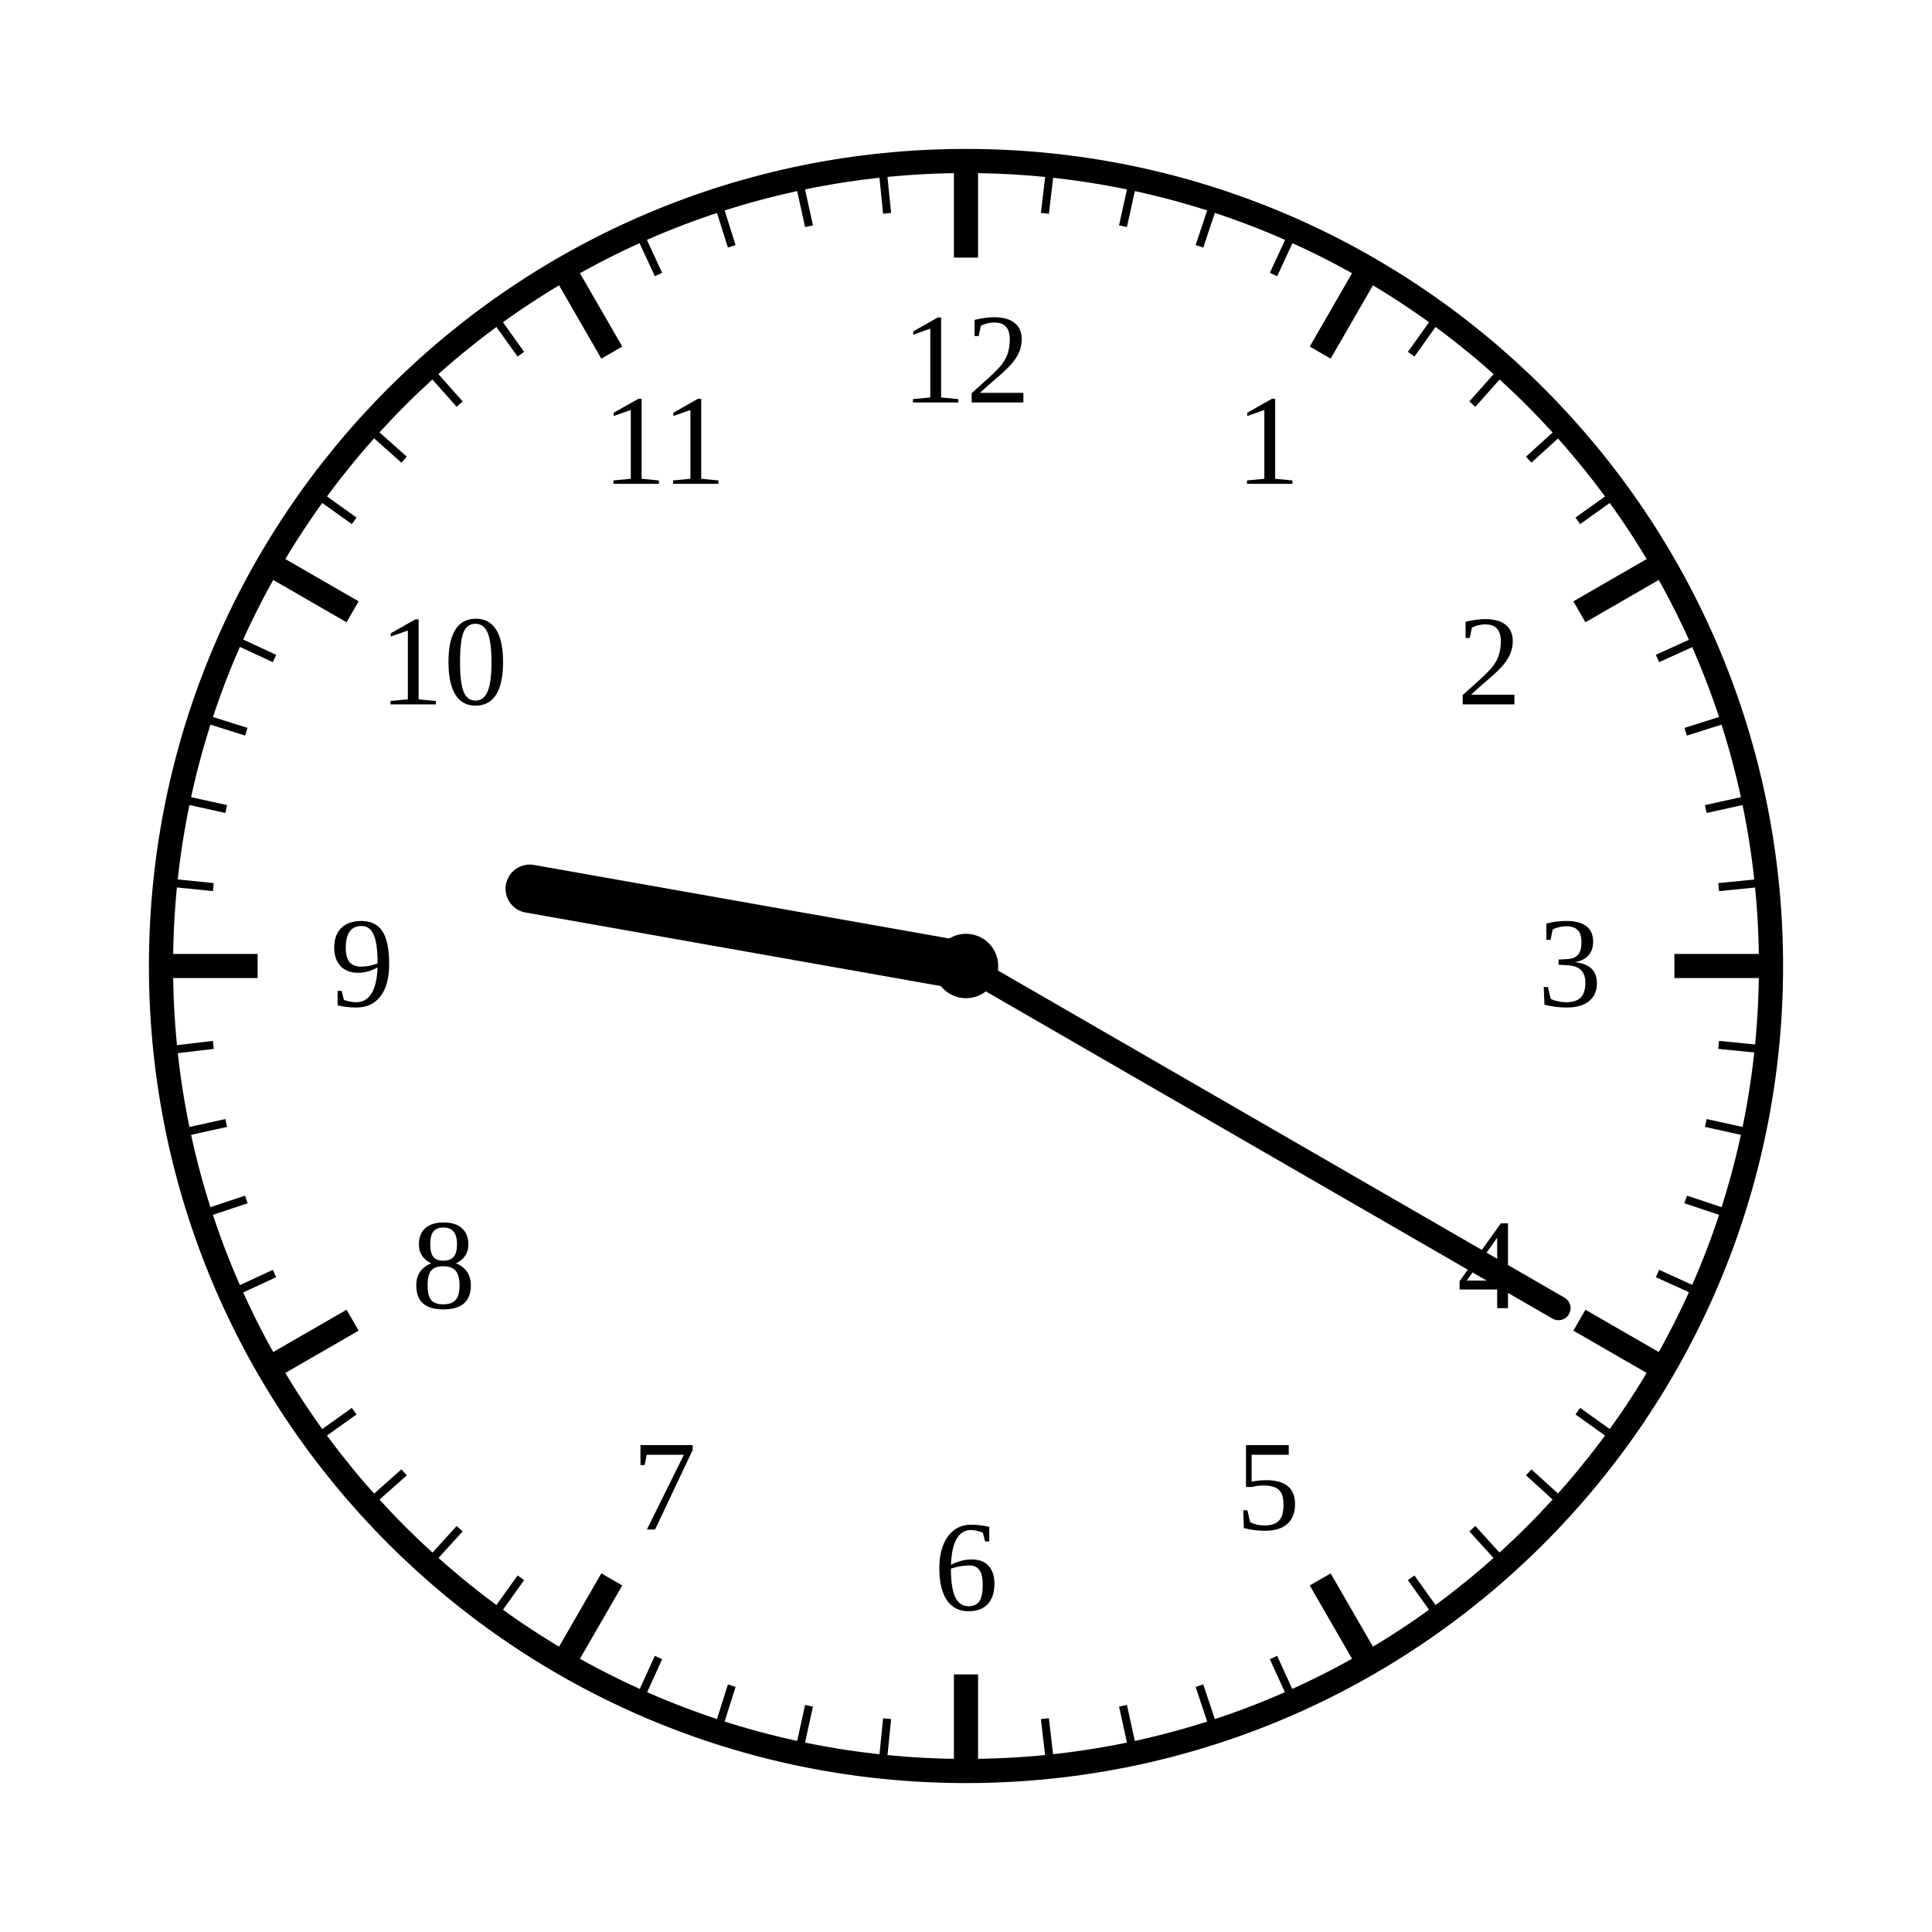
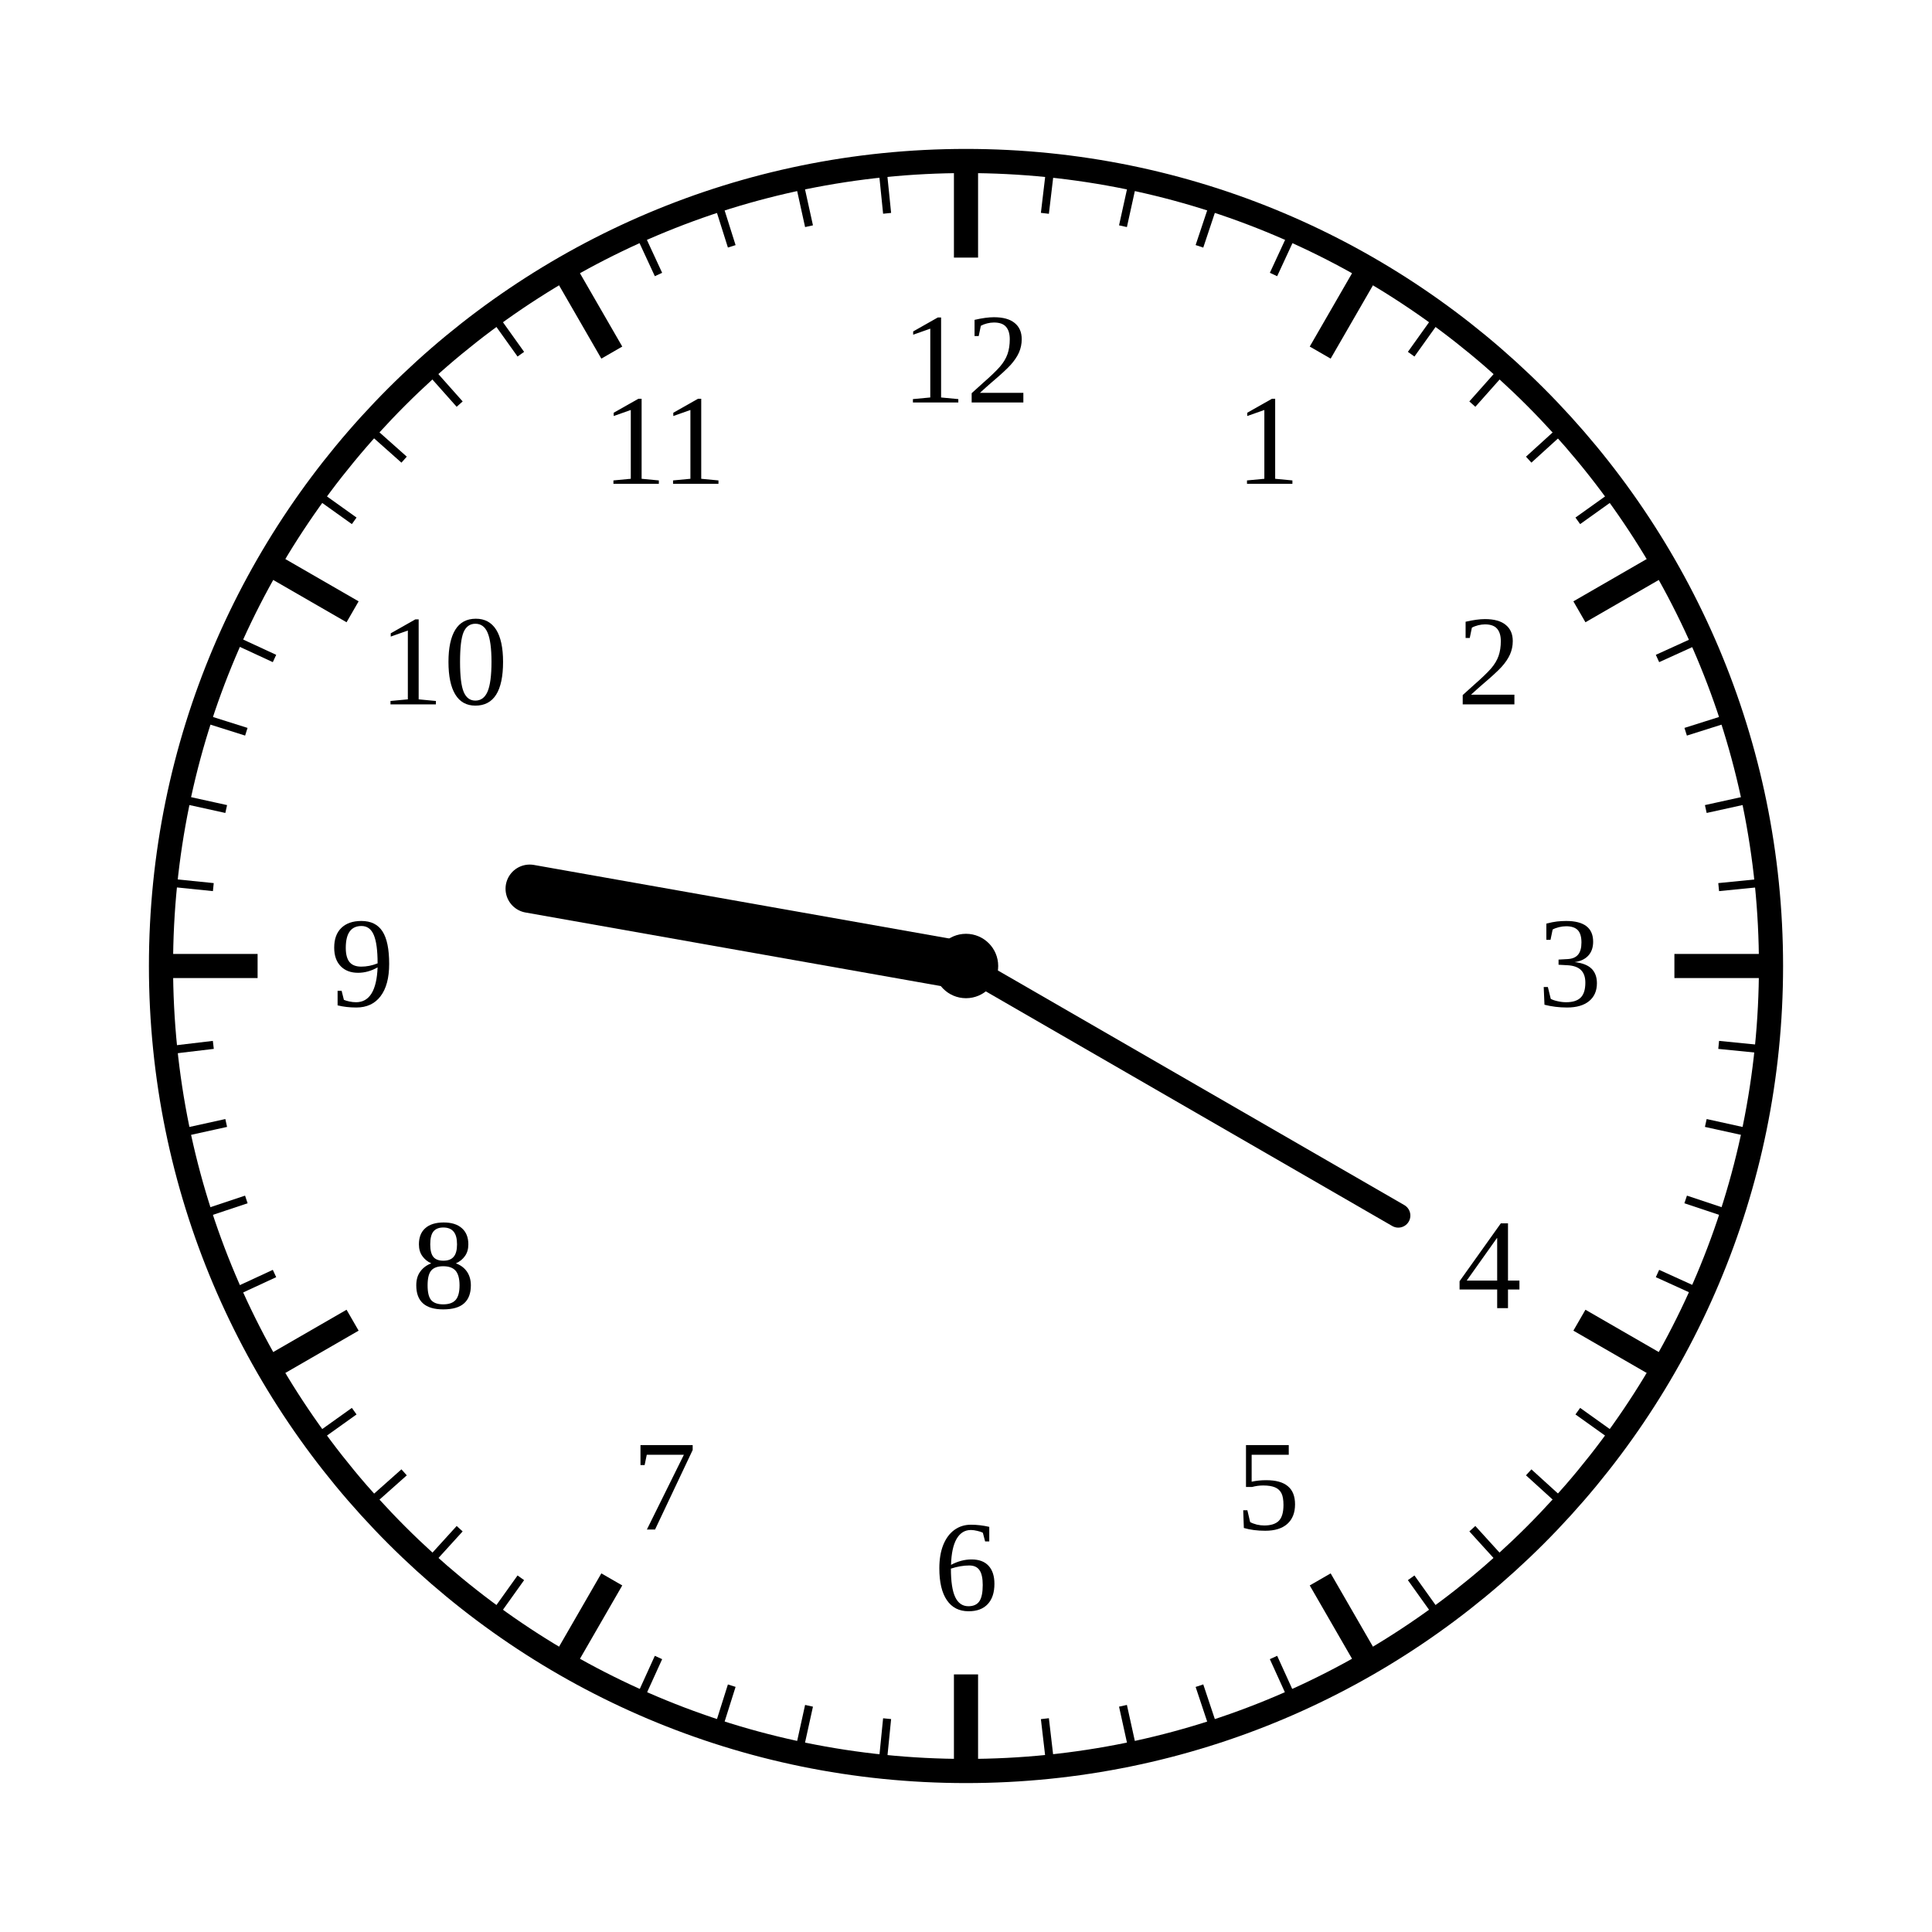
<svg xmlns="http://www.w3.org/2000/svg" viewBox="0 0 240 240" role="img" aria-label="時計の文字盤の図。1から12の数字が並び、数字と数字の間には4つずつ小さな目盛りがあり、全体で60の目盛りがある。短い針(短針)は9と10の間で9に近い位置を指し、長い針(長針)は4の位置を指しており、午前9時20分を表している。">
  <circle cx="120" cy="120" r="100" fill="none" stroke="currentColor" stroke-width="3" />
  <path d="M120.0,20.0 L120.0,32.0 M170.0,33.4 L164.0,43.8 M206.6,70.0 L196.2,76.0 M220.0,120.0 L208.0,120.0 M206.6,170.0 L196.2,164.0 M170.0,206.6 L164.0,196.2 M120.0,220.0 L120.0,208.0 M70.0,206.6 L76.0,196.2 M33.4,170.0 L43.8,164.0 M20.0,120.0 L32.0,120.0 M33.4,70.0 L43.8,76.0 M70.0,33.4 L76.0,43.8" fill="none" stroke="currentColor" stroke-width="3" />
  <path d="M130.5,20.6 L129.8,26.5 M140.8,22.2 L139.5,28.1 M150.9,24.9 L149.0,30.6 M160.7,28.7 L158.2,34.1 M178.8,39.1 L175.3,44.0 M186.9,45.7 L182.9,50.2 M194.3,53.1 L189.9,57.1 M200.9,61.2 L196.0,64.7 M211.4,79.3 L205.9,81.8 M215.1,89.1 L209.4,90.9 M217.8,99.2 L211.9,100.5 M219.5,109.6 L213.5,110.2 M219.5,130.4 L213.5,129.8 M217.8,140.8 L211.9,139.5 M215.1,150.9 L209.4,149.0 M211.4,160.7 L205.9,158.2 M200.9,178.8 L196.0,175.3 M194.3,186.9 L189.9,182.9 M186.9,194.3 L182.9,189.9 M178.8,200.9 L175.3,196.0 M160.7,211.4 L158.2,205.9 M150.9,215.1 L149.0,209.4 M140.8,217.8 L139.5,211.9 M130.5,219.5 L129.8,213.5 M109.6,219.5 L110.2,213.5 M99.2,217.8 L100.5,211.9 M89.1,215.1 L90.9,209.4 M79.3,211.4 L81.8,205.9 M61.2,200.9 L64.7,196.0 M53.1,194.3 L57.1,189.9 M45.7,186.9 L50.2,182.9 M39.1,178.8 L44.0,175.3 M28.7,160.7 L34.1,158.2 M24.9,150.9 L30.6,149.0 M22.2,140.8 L28.1,139.5 M20.6,130.5 L26.5,129.8 M20.6,109.6 L26.5,110.2 M22.2,99.2 L28.1,100.5 M24.9,89.1 L30.6,90.9 M28.7,79.3 L34.1,81.8 M39.1,61.2 L44.0,64.7 M45.7,53.1 L50.2,57.1 M53.1,45.7 L57.1,50.2 M61.2,39.1 L64.7,44.0 M79.3,28.7 L81.8,34.1 M89.1,24.9 L90.9,30.6 M99.2,22.2 L100.5,28.1 M109.6,20.6 L110.2,26.5" fill="none" stroke="currentColor" stroke-width="1" />
  <text x="157.5" y="60.1" font-size="16" text-anchor="middle" fill="currentColor">1</text>
  <text x="185.0" y="87.5" font-size="16" text-anchor="middle" fill="currentColor">2</text>
  <text x="195.0" y="125.0" font-size="16" text-anchor="middle" fill="currentColor">3</text>
  <text x="185.0" y="162.5" font-size="16" text-anchor="middle" fill="currentColor">4</text>
  <text x="157.5" y="190.0" font-size="16" text-anchor="middle" fill="currentColor">5</text>
  <text x="120.0" y="200.0" font-size="16" text-anchor="middle" fill="currentColor">6</text>
  <text x="82.5" y="190.0" font-size="16" text-anchor="middle" fill="currentColor">7</text>
  <text x="55.1" y="162.5" font-size="16" text-anchor="middle" fill="currentColor">8</text>
  <text x="45.0" y="125.0" font-size="16" text-anchor="middle" fill="currentColor">9</text>
  <text x="55.1" y="87.5" font-size="16" text-anchor="middle" fill="currentColor">10</text>
  <text x="82.5" y="60.1" font-size="16" text-anchor="middle" fill="currentColor">11</text>
  <text x="120.0" y="50.0" font-size="16" text-anchor="middle" fill="currentColor">12</text>
  <line x1="120" y1="120" x2="65.8" y2="110.4" stroke="currentColor" stroke-width="6" stroke-linecap="round" />
-   <line x1="120" y1="120" x2="193.6" y2="162.5" stroke="currentColor" stroke-width="3" stroke-linecap="round" />
+   <line x1="120" y1="120" x2="173.7" y2="151.0" stroke="currentColor" stroke-width="3" stroke-linecap="round" />
  <circle cx="120" cy="120" r="4" fill="currentColor" />
</svg>
